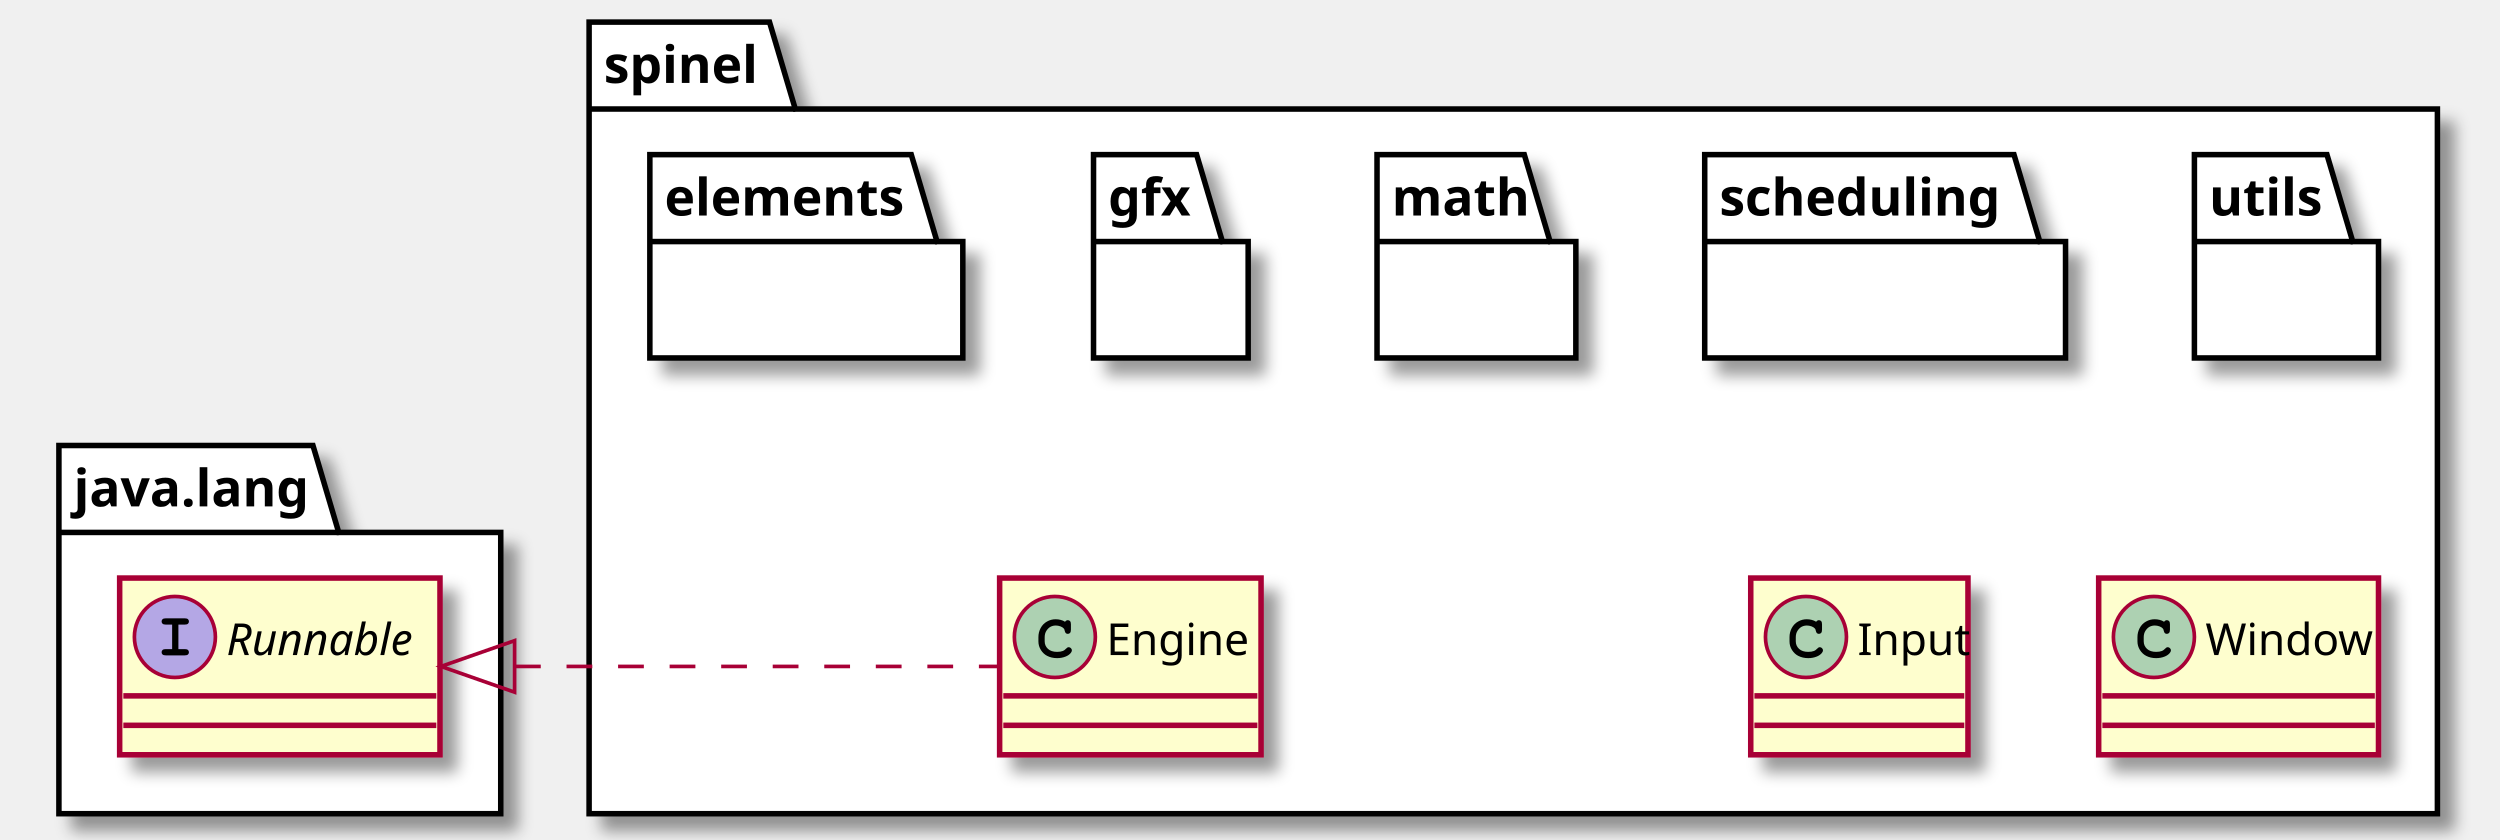
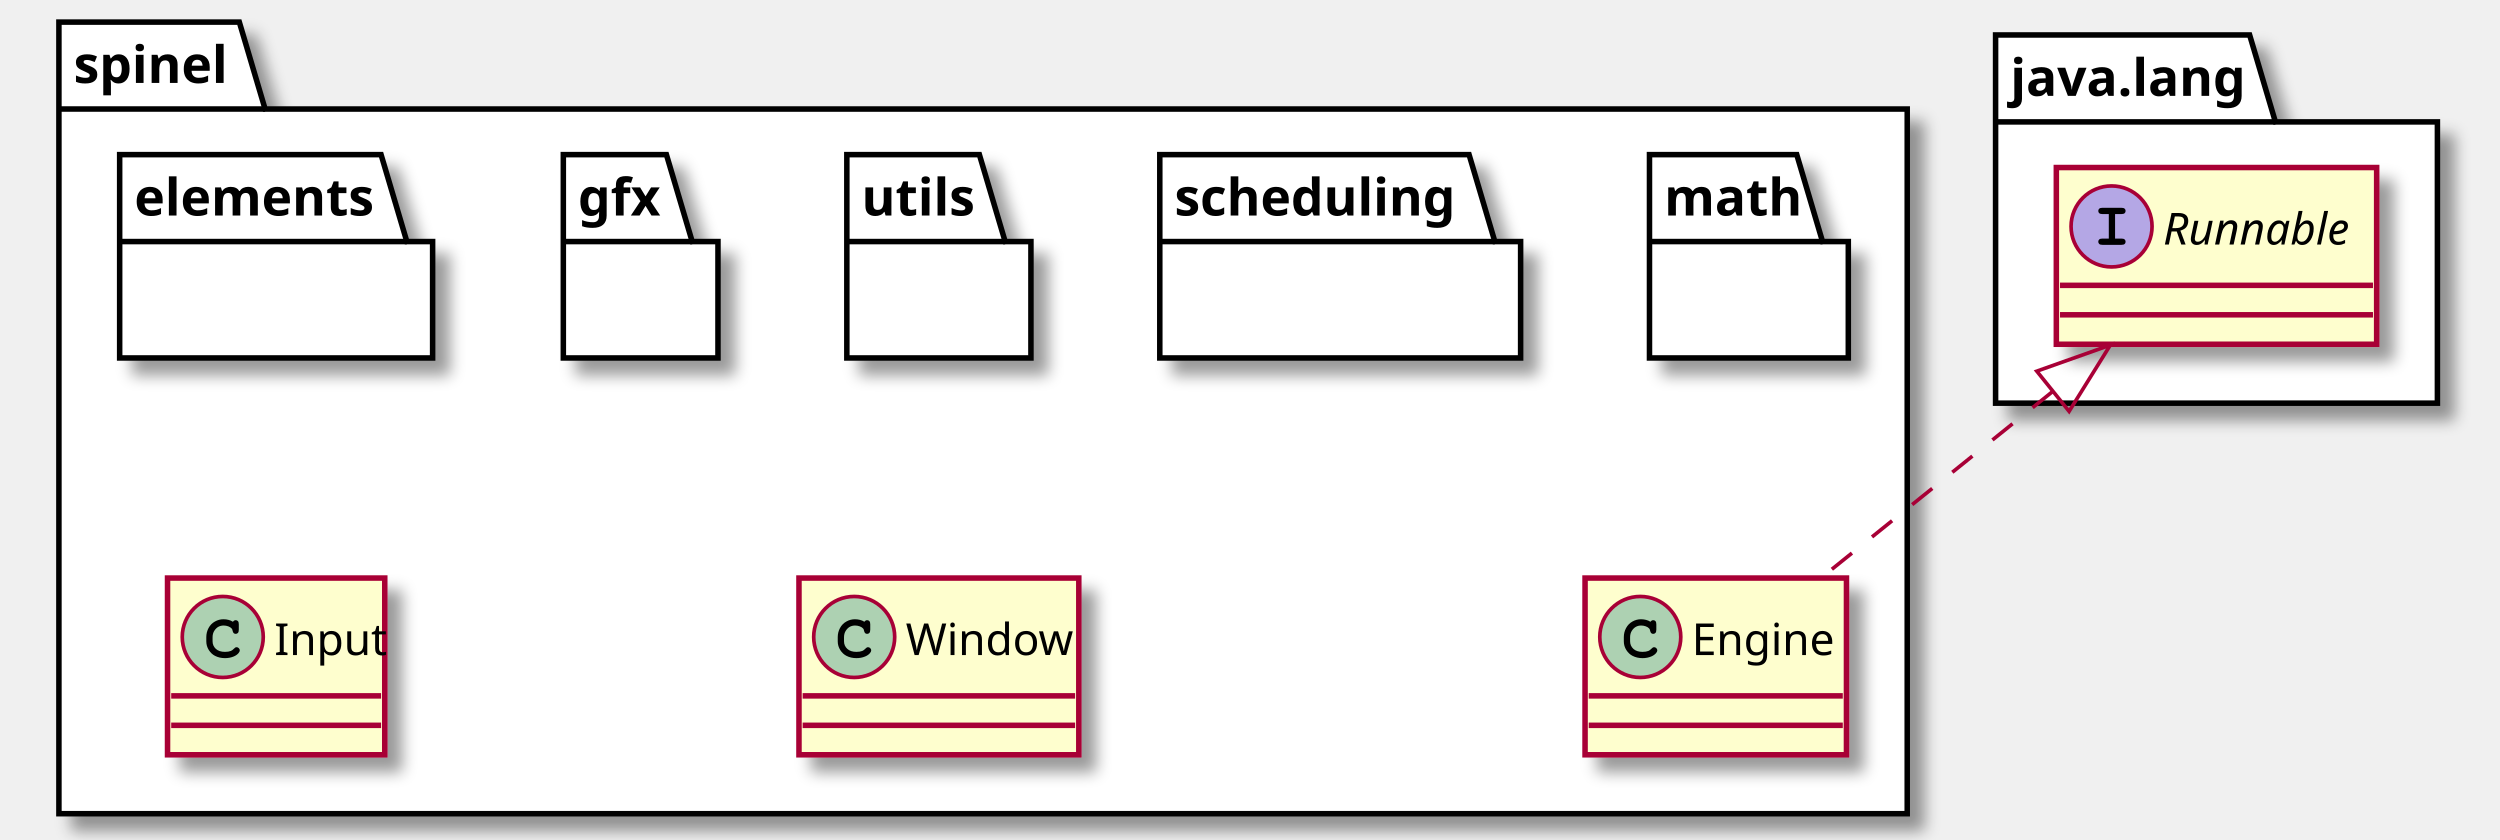
<svg xmlns="http://www.w3.org/2000/svg" contentScriptType="application/ecmascript" contentStyleType="text/css" height="228px" preserveAspectRatio="none" style="width:679px;height:228px;" version="1.1" viewBox="0 0 679 228" width="679px" zoomAndPan="magnify">
  <defs>
-     <filter height="300%" id="f1r12n6axe7uov" width="300%" x="-1" y="-1">
+     <filter height="300%" id="fiyrdj83cguc4" width="300%" x="-1" y="-1">
      <feGaussianBlur result="blurOut" stdDeviation="2.0" />
      <feColorMatrix in="blurOut" result="blurOut2" type="matrix" values="0 0 0 0 0 0 0 0 0 0 0 0 0 0 0 0 0 0 .4 0" />
      <feOffset dx="4.0" dy="4.0" in="blurOut2" result="blurOut3" />
      <feBlend in="SourceGraphic" in2="blurOut3" mode="normal" />
    </filter>
  </defs>
  <g>
-     <polygon fill="#FFFFFF" filter="url(#f1r12n6axe7uov)" points="160,6,209,6,216,29.609,662,29.609,662,221,160,221,160,6" style="stroke:#000000;stroke-width:1.5;" />
-     <line style="stroke:#000000;stroke-width:1.5;" x1="160" x2="216" y1="29.609" y2="29.609" />
-     <text fill="#000000" font-family="sans-serif" font-size="14" font-weight="bold" lengthAdjust="spacing" textLength="43" x="164" y="22.533">spinel</text>
-     <polygon fill="#FFFFFF" filter="url(#f1r12n6axe7uov)" points="16,121,85,121,92,144.609,136,144.609,136,221,16,221,16,121" style="stroke:#000000;stroke-width:1.5;" />
-     <line style="stroke:#000000;stroke-width:1.5;" x1="16" x2="92" y1="144.609" y2="144.609" />
-     <text fill="#000000" font-family="sans-serif" font-size="14" font-weight="bold" lengthAdjust="spacing" textLength="63" x="20" y="137.533">java.lang</text>
-     <rect codeLine="7" fill="#FEFECE" filter="url(#f1r12n6axe7uov)" height="48" id="Window" style="stroke:#A80036;stroke-width:1.5;" width="76" x="570" y="157" />
-     <ellipse cx="585" cy="173" fill="#ADD1B2" rx="11" ry="11" style="stroke:#A80036;stroke-width:1.0;" />
-     <path d="M587.766,168.875 Q587.922,168.656 588.109,168.547 Q588.297,168.438 588.516,168.438 Q588.891,168.438 589.125,168.703 Q589.359,168.953 589.359,169.562 L589.359,171.016 Q589.359,171.625 589.125,171.891 Q588.891,172.156 588.516,172.156 Q588.172,172.156 587.969,171.953 Q587.766,171.766 587.656,171.25 Q587.609,170.891 587.422,170.703 Q587.094,170.328 586.484,170.109 Q585.875,169.891 585.25,169.891 Q584.484,169.891 583.844,170.219 Q583.219,170.547 582.719,171.297 Q582.234,172.047 582.234,173.078 L582.234,174.172 Q582.234,175.406 583.125,176.234 Q584.016,177.047 585.609,177.047 Q586.547,177.047 587.203,176.797 Q587.594,176.641 588.016,176.203 Q588.281,175.938 588.422,175.859 Q588.578,175.781 588.781,175.781 Q589.109,175.781 589.359,176.047 Q589.625,176.297 589.625,176.641 Q589.625,176.984 589.281,177.391 Q588.781,177.969 587.984,178.297 Q586.906,178.75 585.609,178.75 Q584.094,178.75 582.891,178.125 Q581.906,177.625 581.219,176.562 Q580.531,175.484 580.531,174.203 L580.531,173.047 Q580.531,171.719 581.141,170.578 Q581.766,169.422 582.859,168.812 Q583.953,168.188 585.188,168.188 Q585.922,168.188 586.562,168.359 Q587.219,168.516 587.766,168.875 Z " fill="#000000" />
-     <text fill="#000000" font-family="sans-serif" font-size="12" lengthAdjust="spacing" textLength="44" x="599" y="177.91">Window</text>
-     <line style="stroke:#A80036;stroke-width:1.5;" x1="571" x2="645" y1="189" y2="189" />
-     <line style="stroke:#A80036;stroke-width:1.5;" x1="571" x2="645" y1="197" y2="197" />
-     <rect codeLine="8" fill="#FEFECE" filter="url(#f1r12n6axe7uov)" height="48" id="Input" style="stroke:#A80036;stroke-width:1.5;" width="59" x="475.5" y="157" />
-     <ellipse cx="490.5" cy="173" fill="#ADD1B2" rx="11" ry="11" style="stroke:#A80036;stroke-width:1.0;" />
-     <path d="M493.266,168.875 Q493.422,168.656 493.609,168.547 Q493.797,168.438 494.016,168.438 Q494.391,168.438 494.625,168.703 Q494.859,168.953 494.859,169.562 L494.859,171.016 Q494.859,171.625 494.625,171.891 Q494.391,172.156 494.016,172.156 Q493.672,172.156 493.469,171.953 Q493.266,171.766 493.156,171.25 Q493.109,170.891 492.922,170.703 Q492.594,170.328 491.984,170.109 Q491.375,169.891 490.75,169.891 Q489.984,169.891 489.344,170.219 Q488.719,170.547 488.219,171.297 Q487.734,172.047 487.734,173.078 L487.734,174.172 Q487.734,175.406 488.625,176.234 Q489.516,177.047 491.109,177.047 Q492.047,177.047 492.703,176.797 Q493.094,176.641 493.516,176.203 Q493.781,175.938 493.922,175.859 Q494.078,175.781 494.281,175.781 Q494.609,175.781 494.859,176.047 Q495.125,176.297 495.125,176.641 Q495.125,176.984 494.781,177.391 Q494.281,177.969 493.484,178.297 Q492.406,178.75 491.109,178.75 Q489.594,178.75 488.391,178.125 Q487.406,177.625 486.719,176.562 Q486.031,175.484 486.031,174.203 L486.031,173.047 Q486.031,171.719 486.641,170.578 Q487.266,169.422 488.359,168.812 Q489.453,168.188 490.688,168.188 Q491.422,168.188 492.062,168.359 Q492.719,168.516 493.266,168.875 Z " fill="#000000" />
-     <text fill="#000000" font-family="sans-serif" font-size="12" lengthAdjust="spacing" textLength="27" x="504.5" y="177.91">Input</text>
-     <line style="stroke:#A80036;stroke-width:1.5;" x1="476.5" x2="533.5" y1="189" y2="189" />
-     <line style="stroke:#A80036;stroke-width:1.5;" x1="476.5" x2="533.5" y1="197" y2="197" />
-     <rect codeLine="9" fill="#FEFECE" filter="url(#f1r12n6axe7uov)" height="48" id="Engine" style="stroke:#A80036;stroke-width:1.5;" width="71" x="271.5" y="157" />
-     <ellipse cx="286.5" cy="173" fill="#ADD1B2" rx="11" ry="11" style="stroke:#A80036;stroke-width:1.0;" />
-     <path d="M289.266,168.875 Q289.422,168.656 289.609,168.547 Q289.797,168.438 290.016,168.438 Q290.391,168.438 290.625,168.703 Q290.859,168.953 290.859,169.562 L290.859,171.016 Q290.859,171.625 290.625,171.891 Q290.391,172.156 290.016,172.156 Q289.672,172.156 289.469,171.953 Q289.266,171.766 289.156,171.25 Q289.109,170.891 288.922,170.703 Q288.594,170.328 287.984,170.109 Q287.375,169.891 286.75,169.891 Q285.984,169.891 285.344,170.219 Q284.719,170.547 284.219,171.297 Q283.734,172.047 283.734,173.078 L283.734,174.172 Q283.734,175.406 284.625,176.234 Q285.516,177.047 287.109,177.047 Q288.047,177.047 288.703,176.797 Q289.094,176.641 289.516,176.203 Q289.781,175.938 289.922,175.859 Q290.078,175.781 290.281,175.781 Q290.609,175.781 290.859,176.047 Q291.125,176.297 291.125,176.641 Q291.125,176.984 290.781,177.391 Q290.281,177.969 289.484,178.297 Q288.406,178.75 287.109,178.75 Q285.594,178.75 284.391,178.125 Q283.406,177.625 282.719,176.562 Q282.031,175.484 282.031,174.203 L282.031,173.047 Q282.031,171.719 282.641,170.578 Q283.266,169.422 284.359,168.812 Q285.453,168.188 286.688,168.188 Q287.422,168.188 288.062,168.359 Q288.719,168.516 289.266,168.875 Z " fill="#000000" />
-     <text fill="#000000" font-family="sans-serif" font-size="12" lengthAdjust="spacing" textLength="39" x="300.5" y="177.91">Engine</text>
-     <line style="stroke:#A80036;stroke-width:1.5;" x1="272.5" x2="341.5" y1="189" y2="189" />
-     <line style="stroke:#A80036;stroke-width:1.5;" x1="272.5" x2="341.5" y1="197" y2="197" />
-     <polygon fill="#FFFFFF" filter="url(#f1r12n6axe7uov)" points="596,42,632,42,639,65.609,646,65.609,646,97.219,596,97.219,596,42" style="stroke:#000000;stroke-width:1.5;" />
-     <line style="stroke:#000000;stroke-width:1.5;" x1="596" x2="639" y1="65.609" y2="65.609" />
-     <text fill="#000000" font-family="sans-serif" font-size="14" font-weight="bold" lengthAdjust="spacing" textLength="30" x="600" y="58.533">utils</text>
-     <polygon fill="#FFFFFF" filter="url(#f1r12n6axe7uov)" points="463,42,547,42,554,65.609,561,65.609,561,97.219,463,97.219,463,42" style="stroke:#000000;stroke-width:1.5;" />
-     <line style="stroke:#000000;stroke-width:1.5;" x1="463" x2="554" y1="65.609" y2="65.609" />
-     <text fill="#000000" font-family="sans-serif" font-size="14" font-weight="bold" lengthAdjust="spacing" textLength="78" x="467" y="58.533">scheduling</text>
-     <polygon fill="#FFFFFF" filter="url(#f1r12n6axe7uov)" points="374,42,414,42,421,65.609,428,65.609,428,97.219,374,97.219,374,42" style="stroke:#000000;stroke-width:1.5;" />
-     <line style="stroke:#000000;stroke-width:1.5;" x1="374" x2="421" y1="65.609" y2="65.609" />
-     <text fill="#000000" font-family="sans-serif" font-size="14" font-weight="bold" lengthAdjust="spacing" textLength="34" x="378" y="58.533">math</text>
-     <polygon fill="#FFFFFF" filter="url(#f1r12n6axe7uov)" points="297,42,325,42,332,65.609,339,65.609,339,97.219,297,97.219,297,42" style="stroke:#000000;stroke-width:1.5;" />
-     <line style="stroke:#000000;stroke-width:1.5;" x1="297" x2="332" y1="65.609" y2="65.609" />
-     <text fill="#000000" font-family="sans-serif" font-size="14" font-weight="bold" lengthAdjust="spacing" textLength="22" x="301" y="58.533">gfx</text>
-     <polygon fill="#FFFFFF" filter="url(#f1r12n6axe7uov)" points="176.5,42,247.5,42,254.5,65.609,261.5,65.609,261.5,97.219,176.5,97.219,176.5,42" style="stroke:#000000;stroke-width:1.5;" />
-     <line style="stroke:#000000;stroke-width:1.5;" x1="176.5" x2="254.5" y1="65.609" y2="65.609" />
-     <text fill="#000000" font-family="sans-serif" font-size="14" font-weight="bold" lengthAdjust="spacing" textLength="65" x="180.5" y="58.533">elements</text>
-     <rect codeLine="17" fill="#FEFECE" filter="url(#f1r12n6axe7uov)" height="48" id="Runnable" style="stroke:#A80036;stroke-width:1.5;" width="87" x="32.5" y="157" />
-     <ellipse cx="47.5" cy="173" fill="#B4A7E5" rx="11" ry="11" style="stroke:#A80036;stroke-width:1.0;" />
-     <path d="M48.453,169.641 L48.453,176.297 L50.172,176.297 Q50.781,176.297 51.047,176.531 Q51.312,176.766 51.312,177.156 Q51.312,177.531 51.047,177.766 Q50.781,178 50.172,178 L45.031,178 Q44.422,178 44.156,177.766 Q43.891,177.531 43.891,177.141 Q43.891,176.766 44.156,176.531 Q44.422,176.297 45.031,176.297 L46.75,176.297 L46.75,169.641 L45.031,169.641 Q44.422,169.641 44.156,169.406 Q43.891,169.172 43.891,168.781 Q43.891,168.406 44.156,168.172 Q44.422,167.938 45.031,167.938 L50.172,167.938 Q50.781,167.938 51.047,168.172 Q51.312,168.406 51.312,168.781 Q51.312,169.172 51.047,169.406 Q50.781,169.641 50.172,169.641 L48.453,169.641 Z " fill="#000000" />
-     <text fill="#000000" font-family="sans-serif" font-size="12" font-style="italic" lengthAdjust="spacing" textLength="55" x="61.5" y="177.91">Runnable</text>
-     <line style="stroke:#A80036;stroke-width:1.5;" x1="33.5" x2="118.5" y1="189" y2="189" />
-     <line style="stroke:#A80036;stroke-width:1.5;" x1="33.5" x2="118.5" y1="197" y2="197" />
-     <path codeLine="20" d="M139.87,181 C183.63,181 227.4,181 271.16,181 " fill="none" id="Runnable-backto-Engine" style="stroke:#A80036;stroke-width:1.0;stroke-dasharray:7.0,7.0;" />
-     <polygon fill="none" points="139.76,188,119.76,181,139.76,174,139.76,188" style="stroke:#A80036;stroke-width:1.0;" />
+     <polygon fill="#FFFFFF" filter="url(#fiyrdj83cguc4)" points="16,6,65,6,72,29.609,518,29.609,518,221,16,221,16,6" style="stroke:#000000;stroke-width:1.5;" />
+     <line style="stroke:#000000;stroke-width:1.5;" x1="16" x2="72" y1="29.609" y2="29.609" />
+     <text fill="#000000" font-family="sans-serif" font-size="14" font-weight="bold" lengthAdjust="spacing" textLength="43" x="20" y="22.533">spinel</text>
+     <polygon fill="#FFFFFF" filter="url(#fiyrdj83cguc4)" points="542,9.5,611,9.5,618,33.109,662,33.109,662,109.5,542,109.5,542,9.5" style="stroke:#000000;stroke-width:1.5;" />
+     <line style="stroke:#000000;stroke-width:1.5;" x1="542" x2="618" y1="33.109" y2="33.109" />
+     <text fill="#000000" font-family="sans-serif" font-size="14" font-weight="bold" lengthAdjust="spacing" textLength="63" x="546" y="26.033">java.lang</text>
+     <rect codeLine="8" fill="#FEFECE" filter="url(#fiyrdj83cguc4)" height="48" id="Window" style="stroke:#A80036;stroke-width:1.5;" width="76" x="217" y="157" />
+     <ellipse cx="232" cy="173" fill="#ADD1B2" rx="11" ry="11" style="stroke:#A80036;stroke-width:1.0;" />
+     <path d="M234.766,168.875 Q234.922,168.656 235.109,168.547 Q235.297,168.438 235.516,168.438 Q235.891,168.438 236.125,168.703 Q236.359,168.953 236.359,169.562 L236.359,171.016 Q236.359,171.625 236.125,171.891 Q235.891,172.156 235.516,172.156 Q235.172,172.156 234.969,171.953 Q234.766,171.766 234.656,171.25 Q234.609,170.891 234.422,170.703 Q234.094,170.328 233.484,170.109 Q232.875,169.891 232.25,169.891 Q231.484,169.891 230.844,170.219 Q230.219,170.547 229.719,171.297 Q229.234,172.047 229.234,173.078 L229.234,174.172 Q229.234,175.406 230.125,176.234 Q231.016,177.047 232.609,177.047 Q233.547,177.047 234.203,176.797 Q234.594,176.641 235.016,176.203 Q235.281,175.938 235.422,175.859 Q235.578,175.781 235.781,175.781 Q236.109,175.781 236.359,176.047 Q236.625,176.297 236.625,176.641 Q236.625,176.984 236.281,177.391 Q235.781,177.969 234.984,178.297 Q233.906,178.75 232.609,178.75 Q231.094,178.75 229.891,178.125 Q228.906,177.625 228.219,176.562 Q227.531,175.484 227.531,174.203 L227.531,173.047 Q227.531,171.719 228.141,170.578 Q228.766,169.422 229.859,168.812 Q230.953,168.188 232.188,168.188 Q232.922,168.188 233.562,168.359 Q234.219,168.516 234.766,168.875 Z " fill="#000000" />
+     <text fill="#000000" font-family="sans-serif" font-size="12" lengthAdjust="spacing" textLength="44" x="246" y="177.91">Window</text>
+     <line style="stroke:#A80036;stroke-width:1.5;" x1="218" x2="292" y1="189" y2="189" />
+     <line style="stroke:#A80036;stroke-width:1.5;" x1="218" x2="292" y1="197" y2="197" />
+     <rect codeLine="9" fill="#FEFECE" filter="url(#fiyrdj83cguc4)" height="48" id="Input" style="stroke:#A80036;stroke-width:1.5;" width="59" x="45.5" y="157" />
+     <ellipse cx="60.5" cy="173" fill="#ADD1B2" rx="11" ry="11" style="stroke:#A80036;stroke-width:1.0;" />
+     <path d="M63.266,168.875 Q63.422,168.656 63.609,168.547 Q63.797,168.438 64.016,168.438 Q64.391,168.438 64.625,168.703 Q64.859,168.953 64.859,169.562 L64.859,171.016 Q64.859,171.625 64.625,171.891 Q64.391,172.156 64.016,172.156 Q63.672,172.156 63.469,171.953 Q63.266,171.766 63.156,171.25 Q63.109,170.891 62.922,170.703 Q62.594,170.328 61.984,170.109 Q61.375,169.891 60.75,169.891 Q59.984,169.891 59.344,170.219 Q58.719,170.547 58.219,171.297 Q57.734,172.047 57.734,173.078 L57.734,174.172 Q57.734,175.406 58.625,176.234 Q59.516,177.047 61.109,177.047 Q62.047,177.047 62.703,176.797 Q63.094,176.641 63.516,176.203 Q63.781,175.938 63.922,175.859 Q64.078,175.781 64.281,175.781 Q64.609,175.781 64.859,176.047 Q65.125,176.297 65.125,176.641 Q65.125,176.984 64.781,177.391 Q64.281,177.969 63.484,178.297 Q62.406,178.75 61.109,178.75 Q59.594,178.75 58.391,178.125 Q57.406,177.625 56.719,176.562 Q56.031,175.484 56.031,174.203 L56.031,173.047 Q56.031,171.719 56.641,170.578 Q57.266,169.422 58.359,168.812 Q59.453,168.188 60.688,168.188 Q61.422,168.188 62.062,168.359 Q62.719,168.516 63.266,168.875 Z " fill="#000000" />
+     <text fill="#000000" font-family="sans-serif" font-size="12" lengthAdjust="spacing" textLength="27" x="74.5" y="177.91">Input</text>
+     <line style="stroke:#A80036;stroke-width:1.5;" x1="46.5" x2="103.5" y1="189" y2="189" />
+     <line style="stroke:#A80036;stroke-width:1.5;" x1="46.5" x2="103.5" y1="197" y2="197" />
+     <rect codeLine="10" fill="#FEFECE" filter="url(#fiyrdj83cguc4)" height="48" id="Engine" style="stroke:#A80036;stroke-width:1.5;" width="71" x="430.5" y="157" />
+     <ellipse cx="445.5" cy="173" fill="#ADD1B2" rx="11" ry="11" style="stroke:#A80036;stroke-width:1.0;" />
+     <path d="M448.266,168.875 Q448.422,168.656 448.609,168.547 Q448.797,168.438 449.016,168.438 Q449.391,168.438 449.625,168.703 Q449.859,168.953 449.859,169.562 L449.859,171.016 Q449.859,171.625 449.625,171.891 Q449.391,172.156 449.016,172.156 Q448.672,172.156 448.469,171.953 Q448.266,171.766 448.156,171.25 Q448.109,170.891 447.922,170.703 Q447.594,170.328 446.984,170.109 Q446.375,169.891 445.75,169.891 Q444.984,169.891 444.344,170.219 Q443.719,170.547 443.219,171.297 Q442.734,172.047 442.734,173.078 L442.734,174.172 Q442.734,175.406 443.625,176.234 Q444.516,177.047 446.109,177.047 Q447.047,177.047 447.703,176.797 Q448.094,176.641 448.516,176.203 Q448.781,175.938 448.922,175.859 Q449.078,175.781 449.281,175.781 Q449.609,175.781 449.859,176.047 Q450.125,176.297 450.125,176.641 Q450.125,176.984 449.781,177.391 Q449.281,177.969 448.484,178.297 Q447.406,178.75 446.109,178.75 Q444.594,178.75 443.391,178.125 Q442.406,177.625 441.719,176.562 Q441.031,175.484 441.031,174.203 L441.031,173.047 Q441.031,171.719 441.641,170.578 Q442.266,169.422 443.359,168.812 Q444.453,168.188 445.688,168.188 Q446.422,168.188 447.062,168.359 Q447.719,168.516 448.266,168.875 Z " fill="#000000" />
+     <text fill="#000000" font-family="sans-serif" font-size="12" lengthAdjust="spacing" textLength="39" x="459.5" y="177.91">Engine</text>
+     <line style="stroke:#A80036;stroke-width:1.5;" x1="431.5" x2="500.5" y1="189" y2="189" />
+     <line style="stroke:#A80036;stroke-width:1.5;" x1="431.5" x2="500.5" y1="197" y2="197" />
+     <polygon fill="#FFFFFF" filter="url(#fiyrdj83cguc4)" points="230,42,266,42,273,65.609,280,65.609,280,97.219,230,97.219,230,42" style="stroke:#000000;stroke-width:1.5;" />
+     <line style="stroke:#000000;stroke-width:1.5;" x1="230" x2="273" y1="65.609" y2="65.609" />
+     <text fill="#000000" font-family="sans-serif" font-size="14" font-weight="bold" lengthAdjust="spacing" textLength="30" x="234" y="58.533">utils</text>
+     <polygon fill="#FFFFFF" filter="url(#fiyrdj83cguc4)" points="315,42,399,42,406,65.609,413,65.609,413,97.219,315,97.219,315,42" style="stroke:#000000;stroke-width:1.5;" />
+     <line style="stroke:#000000;stroke-width:1.5;" x1="315" x2="406" y1="65.609" y2="65.609" />
+     <text fill="#000000" font-family="sans-serif" font-size="14" font-weight="bold" lengthAdjust="spacing" textLength="78" x="319" y="58.533">scheduling</text>
+     <polygon fill="#FFFFFF" filter="url(#fiyrdj83cguc4)" points="448,42,488,42,495,65.609,502,65.609,502,97.219,448,97.219,448,42" style="stroke:#000000;stroke-width:1.5;" />
+     <line style="stroke:#000000;stroke-width:1.5;" x1="448" x2="495" y1="65.609" y2="65.609" />
+     <text fill="#000000" font-family="sans-serif" font-size="14" font-weight="bold" lengthAdjust="spacing" textLength="34" x="452" y="58.533">math</text>
+     <polygon fill="#FFFFFF" filter="url(#fiyrdj83cguc4)" points="153,42,181,42,188,65.609,195,65.609,195,97.219,153,97.219,153,42" style="stroke:#000000;stroke-width:1.5;" />
+     <line style="stroke:#000000;stroke-width:1.5;" x1="153" x2="188" y1="65.609" y2="65.609" />
+     <text fill="#000000" font-family="sans-serif" font-size="14" font-weight="bold" lengthAdjust="spacing" textLength="22" x="157" y="58.533">gfx</text>
+     <polygon fill="#FFFFFF" filter="url(#fiyrdj83cguc4)" points="32.5,42,103.5,42,110.5,65.609,117.5,65.609,117.5,97.219,32.5,97.219,32.5,42" style="stroke:#000000;stroke-width:1.5;" />
+     <line style="stroke:#000000;stroke-width:1.5;" x1="32.5" x2="110.5" y1="65.609" y2="65.609" />
+     <text fill="#000000" font-family="sans-serif" font-size="14" font-weight="bold" lengthAdjust="spacing" textLength="65" x="36.5" y="58.533">elements</text>
+     <rect fill="#FEFECE" filter="url(#fiyrdj83cguc4)" height="48" id="java.lang.Runnable" style="stroke:#A80036;stroke-width:1.5;" width="87" x="558.5" y="45.5" />
+     <ellipse cx="573.5" cy="61.5" fill="#B4A7E5" rx="11" ry="11" style="stroke:#A80036;stroke-width:1.0;" />
+     <path d="M574.453,58.141 L574.453,64.797 L576.172,64.797 Q576.781,64.797 577.047,65.031 Q577.312,65.266 577.312,65.656 Q577.312,66.031 577.047,66.266 Q576.781,66.5 576.172,66.5 L571.031,66.5 Q570.422,66.5 570.156,66.266 Q569.891,66.031 569.891,65.641 Q569.891,65.266 570.156,65.031 Q570.422,64.797 571.031,64.797 L572.75,64.797 L572.75,58.141 L571.031,58.141 Q570.422,58.141 570.156,57.906 Q569.891,57.672 569.891,57.281 Q569.891,56.906 570.156,56.672 Q570.422,56.438 571.031,56.438 L576.172,56.438 Q576.781,56.438 577.047,56.672 Q577.312,56.906 577.312,57.281 Q577.312,57.672 577.047,57.906 Q576.781,58.141 576.172,58.141 L574.453,58.141 Z " fill="#000000" />
+     <text fill="#000000" font-family="sans-serif" font-size="12" font-style="italic" lengthAdjust="spacing" textLength="55" x="587.5" y="66.41">Runnable</text>
+     <line style="stroke:#A80036;stroke-width:1.5;" x1="559.5" x2="644.5" y1="77.5" y2="77.5" />
+     <line style="stroke:#A80036;stroke-width:1.5;" x1="559.5" x2="644.5" y1="85.5" y2="85.5" />
+     <path d="M557.51,106.32 C536.9,122.92 513,142.16 494.8,156.81 " fill="none" id="java.lang.Runnable-backto-Engine" style="stroke:#A80036;stroke-width:1.0;stroke-dasharray:7.0,7.0;" />
+     <polygon fill="none" points="553.19,100.81,573.16,93.72,561.97,111.72,553.19,100.81" style="stroke:#A80036;stroke-width:1.0;" />
  </g>
</svg>
